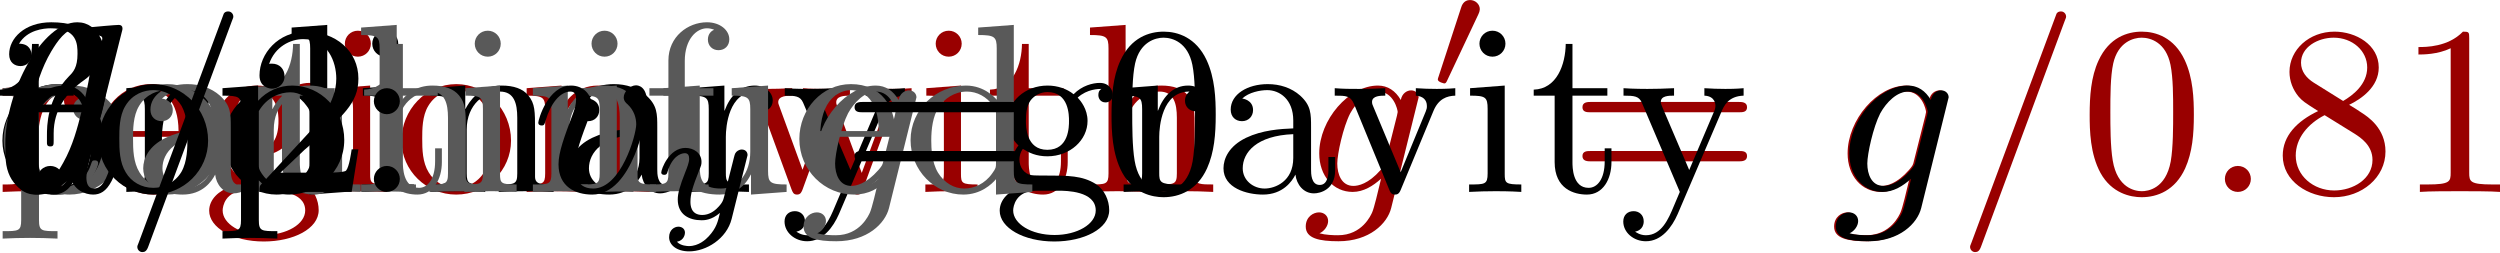
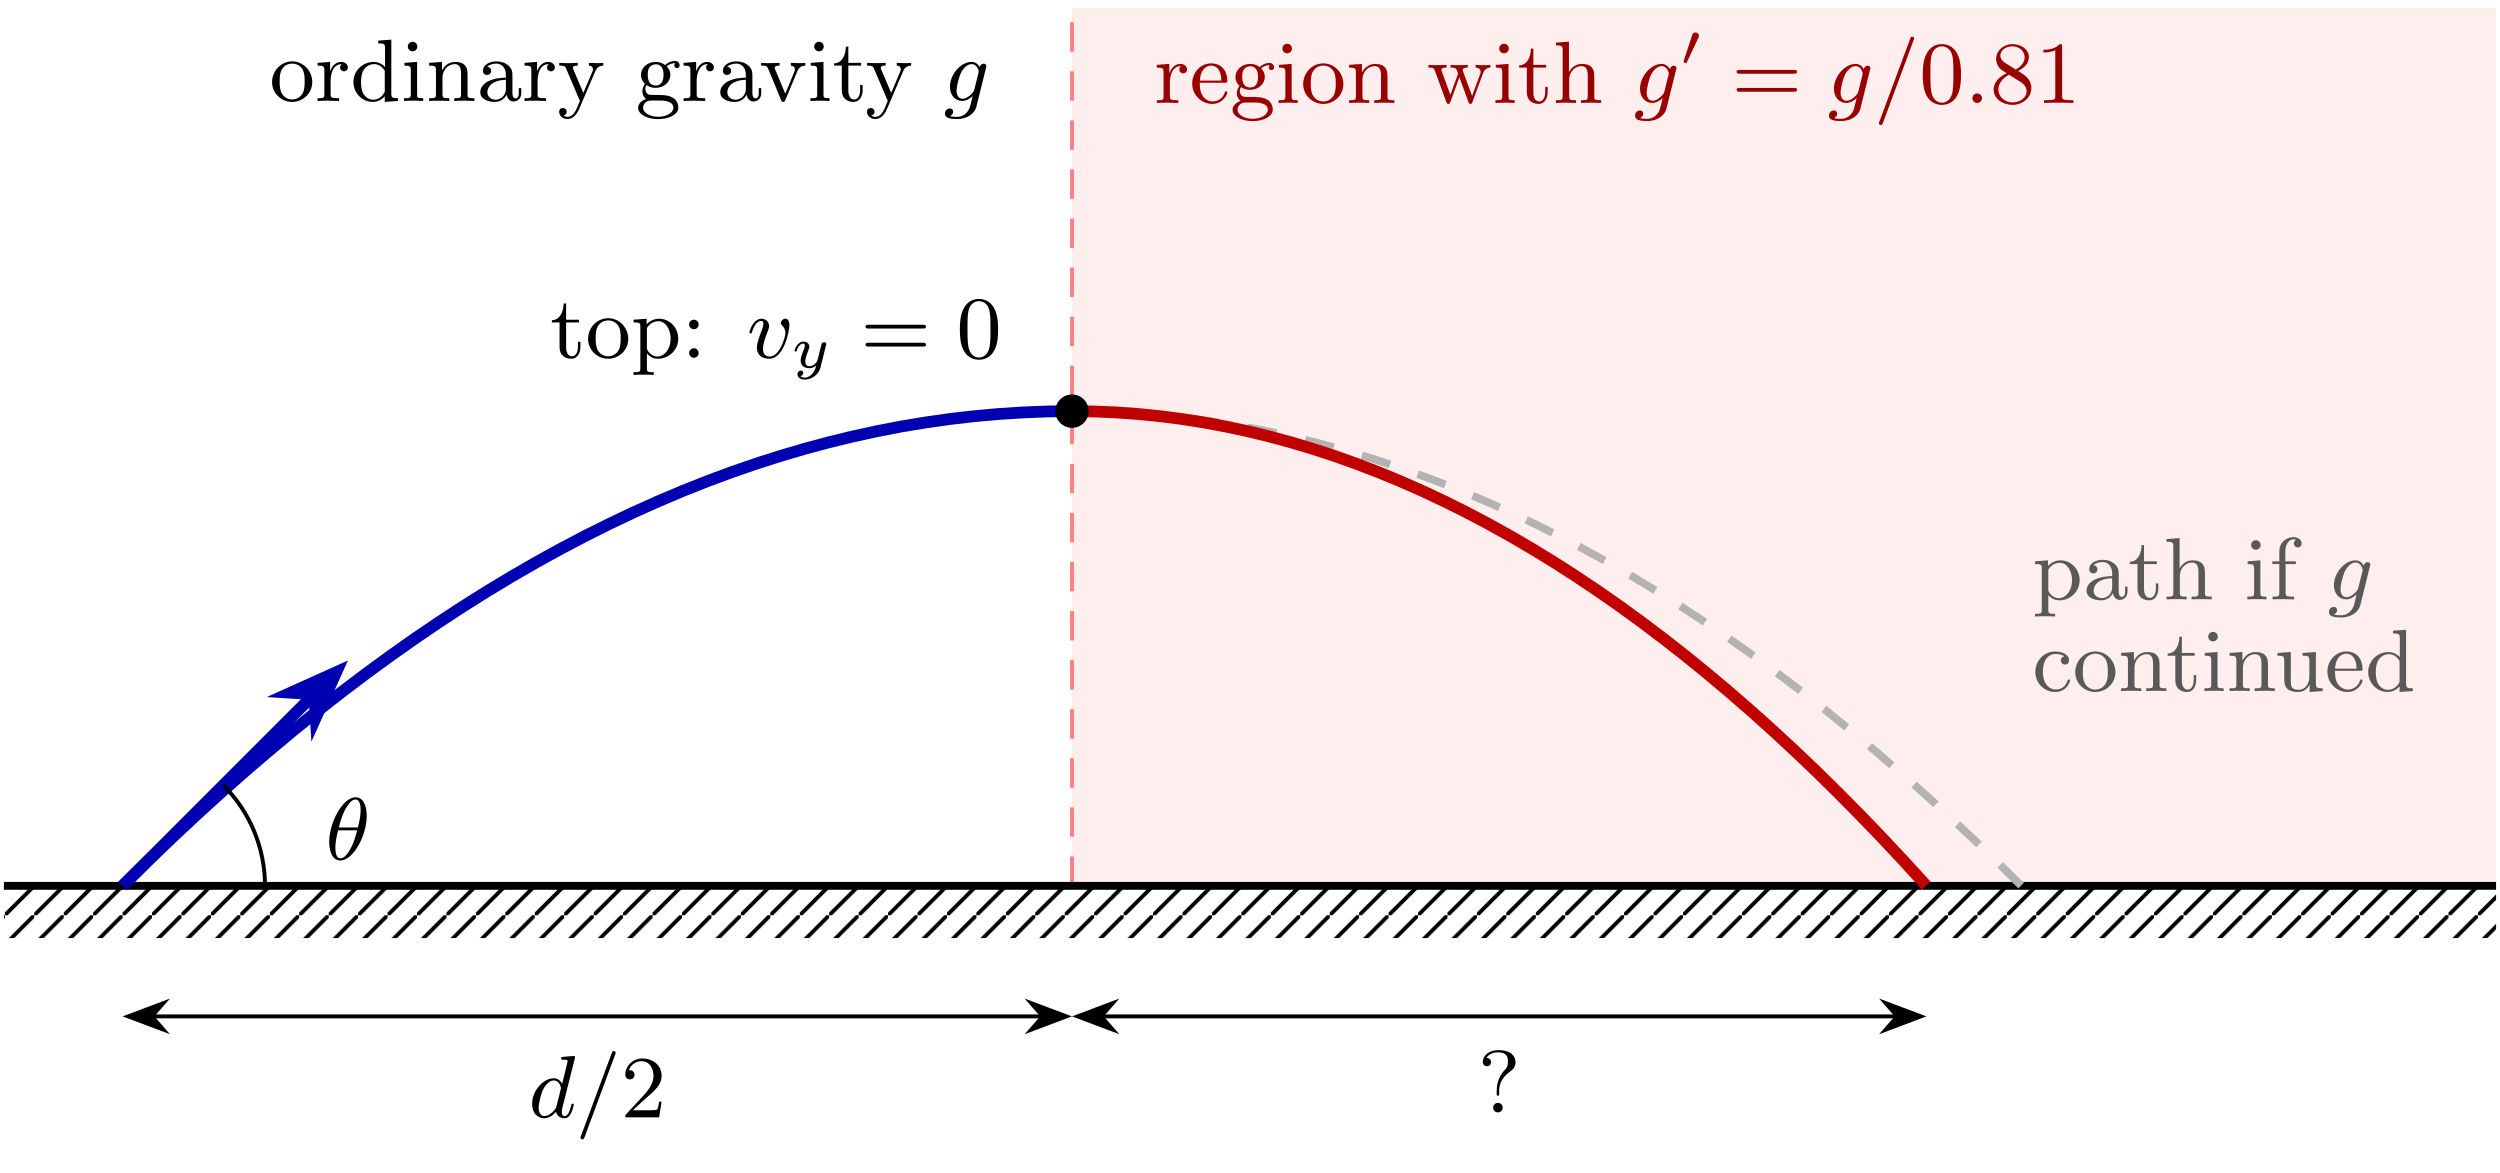
- <svg xmlns="http://www.w3.org/2000/svg" xmlns:xlink="http://www.w3.org/1999/xlink" version="1.1" width="93.15pt" height="9.392pt" viewBox="-55.399 14.762 93.15 9.392">
+ <svg xmlns="http://www.w3.org/2000/svg" xmlns:xlink="http://www.w3.org/1999/xlink" version="1.1" width="253.791pt" height="118.987pt" viewBox="-68.015 -68.015 253.791 118.987">
  <defs>
+     <pattern height="3.0" id="pgfpat3" patternTransform="matrix(1.0 0.0 0.0 1.0 0.0 0.0)" patternUnits="userSpaceOnUse" width="3.0" />
+     <symbol id="pgfsym3">
+       <g stroke-width="0.4">
+         <path d=" M 0.0 0.0 L 3.1 3.1  " fill="none" />
+       </g>
+     </symbol>
    <path id="g1-121" d="M3.563-2.295C3.575-2.337 3.581-2.361 3.581-2.379C3.581-2.451 3.527-2.576 3.365-2.576C3.264-2.576 3.162-2.511 3.12-2.427C3.096-2.385 3.055-2.2 3.025-2.086L2.899-1.59L2.714-.843C2.672-.675 2.648-.58 2.409-.353C2.343-.293 2.152-.137 1.895-.137C1.453-.137 1.453-.526 1.453-.634C1.453-.897 1.524-1.166 1.787-1.823C1.847-1.967 1.865-2.008 1.865-2.116C1.865-2.451 1.566-2.636 1.267-2.636C.658-2.636 .365-1.847 .365-1.716C.365-1.686 .389-1.632 .472-1.632S.574-1.668 .592-1.722C.759-2.301 1.076-2.439 1.243-2.439C1.363-2.439 1.405-2.361 1.405-2.224C1.405-2.098 1.327-1.895 1.261-1.733C1.052-1.207 .98-.933 .98-.717C.98-.149 1.405 .06 1.871 .06C1.955 .06 2.236 .06 2.552-.215C2.475 .114 2.421 .347 2.134 .658C2.026 .777 1.757 1.022 1.399 1.022C1.345 1.022 1.088 1.016 .95 .861C1.213 .813 1.249 .58 1.249 .526C1.249 .365 1.118 .299 1.004 .299C.855 .299 .658 .418 .658 .693C.658 .98 .938 1.219 1.405 1.219C2.038 1.219 2.803 .753 2.989 .006L3.563-2.295Z" />
    <path id="g0-48" d="M1.877-2.809C1.919-2.899 1.931-2.965 1.931-3.001C1.931-3.186 1.763-3.341 1.566-3.341C1.327-3.341 1.255-3.132 1.231-3.049L.395-.49C.383-.454 .365-.406 .365-.383C.365-.281 .604-.233 .61-.233C.664-.233 .687-.287 .711-.335L1.877-2.809Z" />
    <path id="g2-18" d="M4.178-4.438C4.178-5.362 3.873-6.321 3.049-6.321C1.739-6.321 .368-3.766 .368-1.775C.368-1.13 .565 .099 1.497 .099C2.806 .099 4.178-2.43 4.178-4.438ZM1.345-3.255C1.524-3.963 1.713-4.618 2.08-5.236C2.295-5.595 2.627-6.097 3.04-6.097C3.524-6.097 3.56-5.326 3.56-4.985C3.56-4.447 3.416-3.82 3.282-3.255H1.345ZM3.201-2.968C3.058-2.403 2.887-1.731 2.529-1.094C2.295-.672 1.937-.126 1.506-.126C1.121-.126 .995-.592 .995-1.246C.995-1.82 1.139-2.403 1.273-2.968H3.201Z" />
    <path id="g2-58" d="M1.757-.484C1.757-.744 1.551-.968 1.273-.968S.789-.744 .789-.484S.995 0 1.273 0S1.757-.224 1.757-.484Z" />
    <path id="g2-61" d="M4.035-6.366C4.089-6.492 4.089-6.51 4.089-6.528C4.089-6.644 3.999-6.725 3.9-6.725C3.775-6.725 3.739-6.653 3.73-6.635L.565 1.883C.511 2.008 .511 2.026 .511 2.044C.511 2.161 .601 2.242 .699 2.242C.789 2.242 .861 2.206 .924 2.026L4.035-6.366Z" />
    <path id="g2-100" d="M4.698-5.918C4.734-6.043 4.734-6.061 4.734-6.097C4.734-6.178 4.68-6.223 4.6-6.223C4.474-6.223 3.685-6.151 3.506-6.133C3.416-6.124 3.318-6.115 3.318-5.963C3.318-5.846 3.416-5.846 3.56-5.846C3.981-5.846 3.981-5.783 3.981-5.703C3.981-5.64 3.9-5.326 3.856-5.138L3.685-4.447C3.596-4.107 3.506-3.757 3.425-3.407C3.255-3.73 2.977-3.963 2.573-3.963C1.533-3.963 .377-2.726 .377-1.354C.377-.368 1.004 .099 1.605 .099C2.188 .099 2.663-.386 2.806-.556C2.905-.063 3.353 .099 3.64 .099C3.9 .099 4.125-.018 4.322-.395C4.483-.69 4.609-1.246 4.609-1.282C4.609-1.327 4.582-1.39 4.492-1.39C4.385-1.39 4.376-1.345 4.34-1.175C4.142-.395 3.945-.126 3.667-.126C3.443-.126 3.389-.341 3.389-.538C3.389-.655 3.434-.906 3.443-.933L4.698-5.918ZM2.842-1.085C2.806-.941 2.798-.924 2.654-.744C2.331-.359 1.964-.126 1.632-.126C1.193-.126 1.04-.583 1.04-.968C1.04-1.408 1.3-2.439 1.515-2.869C1.802-3.407 2.215-3.739 2.573-3.739C3.174-3.739 3.309-3.013 3.309-2.968S3.291-2.869 3.282-2.833L2.842-1.085Z" />
    <path id="g2-103" d="M4.367-3.524C4.367-3.667 4.25-3.784 4.089-3.784C3.936-3.784 3.748-3.676 3.703-3.425C3.506-3.766 3.219-3.963 2.851-3.963C1.766-3.963 .664-2.69 .664-1.435C.664-.592 1.193 0 1.91 0C2.313 0 2.672-.224 2.968-.493C2.851 0 2.708 .601 2.636 .762C2.591 .861 2.268 1.614 1.363 1.614C1.184 1.614 .897 1.605 .672 1.542C.843 1.47 .995 1.273 .995 1.085C.995 .888 .843 .762 .655 .762C.448 .762 .161 .924 .161 1.291C.161 1.731 .664 1.838 1.381 1.838C2.537 1.838 3.201 1.175 3.344 .601L4.367-3.524ZM3.138-1.166C3.102-1.004 3.093-.986 2.95-.816C2.493-.296 2.116-.224 1.937-.224C1.497-.224 1.336-.655 1.336-1.058C1.336-1.408 1.551-2.412 1.82-2.932C2.053-3.353 2.448-3.739 2.86-3.739C3.434-3.739 3.587-3.058 3.587-2.977C3.587-2.959 3.569-2.887 3.56-2.842L3.138-1.166Z" />
    <path id="g2-118" d="M4.313-3.309C4.313-3.936 3.981-3.972 3.9-3.972C3.676-3.972 3.443-3.73 3.443-3.524C3.443-3.389 3.524-3.318 3.587-3.264C3.829-3.04 3.909-2.753 3.909-2.52C3.909-2.125 3.344-.126 2.304-.126C1.632-.126 1.632-.753 1.632-.915C1.632-1.3 1.757-1.757 2.071-2.573C2.215-2.95 2.251-3.04 2.251-3.21C2.251-3.649 1.919-3.963 1.479-3.963C.619-3.963 .26-2.69 .26-2.582C.26-2.502 .323-2.475 .386-2.475C.484-2.475 .493-2.529 .529-2.645C.717-3.3 1.076-3.739 1.453-3.739C1.632-3.739 1.668-3.622 1.668-3.443C1.668-3.291 1.632-3.129 1.551-2.914C1.228-2.053 1.013-1.479 1.013-1.031C1.013-.188 1.65 .099 2.268 .099C3.775 .099 4.313-2.735 4.313-3.309Z" />
    <path id="g3-48" d="M4.241-2.869C4.241-3.47 4.214-4.241 3.9-4.914C3.506-5.756 2.824-5.972 2.304-5.972C1.766-5.972 1.085-5.756 .69-4.896C.403-4.277 .359-3.551 .359-2.869C.359-2.286 .377-1.417 .762-.708C1.184 .054 1.883 .197 2.295 .197C2.878 .197 3.542-.054 3.918-.879C4.187-1.479 4.241-2.152 4.241-2.869ZM2.304-.027C2.035-.027 1.39-.152 1.219-1.166C1.13-1.695 1.13-2.466 1.13-2.977C1.13-3.587 1.13-4.295 1.237-4.788C1.417-5.586 1.991-5.747 2.295-5.747C2.636-5.747 3.201-5.568 3.371-4.734C3.47-4.241 3.47-3.542 3.47-2.977C3.47-2.421 3.47-1.668 3.38-1.139C3.192-.117 2.529-.027 2.304-.027Z" />
    <path id="g3-49" d="M2.726-5.73C2.726-5.954 2.717-5.972 2.493-5.972C1.937-5.398 1.112-5.398 .834-5.398V-5.12C1.004-5.12 1.551-5.12 2.035-5.353V-.717C2.035-.386 2.008-.278 1.175-.278H.888V0C1.21-.027 2.008-.027 2.376-.027S3.551-.027 3.873 0V-.278H3.587C2.753-.278 2.726-.386 2.726-.717V-5.73Z" />
    <path id="g3-50" d="M4.142-1.587H3.891C3.873-1.47 3.802-.941 3.685-.798C3.631-.717 3.013-.717 2.833-.717H1.237L2.125-1.56C3.596-2.833 4.142-3.309 4.142-4.223C4.142-5.254 3.291-5.972 2.188-5.972C1.157-5.972 .457-5.156 .457-4.34C.457-3.891 .843-3.847 .924-3.847C1.121-3.847 1.39-3.99 1.39-4.313C1.39-4.582 1.201-4.779 .924-4.779C.879-4.779 .852-4.779 .816-4.77C1.031-5.407 1.605-5.694 2.089-5.694C3.004-5.694 3.318-4.842 3.318-4.223C3.318-3.309 2.627-2.564 2.197-2.098L.556-.323C.457-.224 .457-.206 .457 0H3.891L4.142-1.587Z" />
    <path id="g3-56" d="M1.542-4.071C1.273-4.241 1.067-4.483 1.067-4.815C1.067-5.398 1.695-5.747 2.286-5.747C2.977-5.747 3.533-5.263 3.533-4.636S2.995-3.596 2.636-3.389L1.542-4.071ZM2.86-3.246C3.309-3.461 3.963-3.909 3.963-4.636C3.963-5.478 3.12-5.972 2.313-5.972C1.372-5.972 .637-5.299 .637-4.474C.637-4.133 .762-3.811 .977-3.551C1.13-3.38 1.184-3.344 1.704-3.013C.915-2.636 .386-2.089 .386-1.354C.386-.403 1.327 .197 2.295 .197C3.335 .197 4.214-.538 4.214-1.506C4.214-2.376 3.551-2.806 3.327-2.95C3.228-3.022 2.968-3.183 2.86-3.246ZM1.946-2.86L3.075-2.161C3.282-2.026 3.73-1.739 3.73-1.193C3.73-.484 3.013-.054 2.304-.054C1.524-.054 .87-.61 .87-1.354C.87-2 1.318-2.537 1.946-2.86Z" />
    <path id="g3-58" d="M1.757-3.38C1.757-3.649 1.542-3.865 1.273-3.865S.789-3.649 .789-3.38C.789-3.12 1.004-2.896 1.273-2.896S1.757-3.12 1.757-3.38ZM1.757-.484C1.757-.744 1.542-.968 1.273-.968S.789-.744 .789-.484C.789-.215 1.004 0 1.273 0S1.757-.215 1.757-.484Z" />
    <path id="g3-61" d="M6.348-2.968C6.474-2.968 6.644-2.968 6.644-3.156C6.644-3.353 6.447-3.353 6.312-3.353H.843C.708-3.353 .511-3.353 .511-3.156C.511-2.968 .69-2.968 .807-2.968H6.348ZM6.312-1.139C6.447-1.139 6.644-1.139 6.644-1.336C6.644-1.524 6.474-1.524 6.348-1.524H.807C.69-1.524 .511-1.524 .511-1.336C.511-1.139 .708-1.139 .843-1.139H6.312Z" />
    <path id="g3-63" d="M1.919-1.838C1.919-1.775 1.919-1.695 2.044-1.695S2.17-1.757 2.17-1.919V-2.188C2.17-3.049 2.636-3.703 3.309-4.169C3.587-4.367 3.829-4.645 3.829-5.102C3.829-5.649 3.443-6.321 2.08-6.321C1.085-6.321 .511-5.721 .511-5.129C.511-4.815 .726-4.689 .933-4.689C1.166-4.689 1.345-4.86 1.345-5.102C1.345-5.245 1.273-5.523 .879-5.523C1.184-6.034 1.793-6.097 2.062-6.097C3.049-6.097 3.058-5.505 3.058-5.147C3.058-4.636 2.896-4.465 2.744-4.313C1.919-3.47 1.919-2.457 1.919-2.089V-1.838ZM2.529-.484C2.529-.753 2.313-.968 2.044-.968S1.56-.753 1.56-.484S1.775 0 2.044 0S2.529-.215 2.529-.484Z" />
    <path id="g3-97" d="M3.067-.646C3.111-.269 3.371 .054 3.757 .054C3.981 .054 4.546-.081 4.546-.798V-1.3H4.295V-.807C4.295-.708 4.295-.26 3.972-.26S3.649-.69 3.649-.834V-2.403C3.649-2.914 3.649-3.219 3.246-3.587C2.914-3.882 2.484-4.017 2.035-4.017C1.282-4.017 .655-3.64 .655-3.067C.655-2.789 .843-2.636 1.076-2.636C1.318-2.636 1.488-2.815 1.488-3.049C1.488-3.434 1.094-3.479 1.085-3.479C1.327-3.712 1.757-3.793 2.017-3.793C2.475-3.793 2.986-3.452 2.986-2.663V-2.367C2.502-2.349 1.829-2.304 1.228-2.017C.583-1.704 .386-1.237 .386-.879C.386-.143 1.255 .099 1.856 .099C2.6 .099 2.941-.395 3.067-.646ZM2.986-1.264C2.986-.395 2.313-.126 1.919-.126C1.497-.126 1.103-.43 1.103-.879C1.103-1.47 1.614-2.098 2.986-2.152V-1.264Z" />
    <path id="g3-99" d="M3.264-3.524C3.075-3.488 2.896-3.362 2.896-3.102C2.896-2.869 3.075-2.69 3.309-2.69S3.73-2.842 3.73-3.12C3.73-3.676 3.102-4.017 2.313-4.017C1.166-4.017 .305-3.058 .305-1.937C.305-.78 1.237 .099 2.295 .099C3.542 .099 3.829-.986 3.829-1.067C3.829-1.175 3.73-1.175 3.703-1.175C3.604-1.175 3.604-1.157 3.551-1.004C3.344-.386 2.842-.152 2.385-.152C1.811-.152 1.076-.619 1.076-1.946C1.076-3.344 1.793-3.766 2.331-3.766C2.448-3.766 2.932-3.748 3.264-3.524Z" />
    <path id="g3-100" d="M3.488-1.076C3.488-.915 3.488-.888 3.353-.699C3.075-.296 2.663-.126 2.304-.126C1.919-.126 1.56-.341 1.327-.717C1.094-1.103 1.076-1.632 1.076-1.919C1.076-2.34 1.13-2.815 1.363-3.174C1.56-3.461 1.928-3.739 2.403-3.739C2.78-3.739 3.138-3.551 3.38-3.21C3.488-3.067 3.488-3.058 3.488-2.887V-1.076ZM3.515-3.434C3.47-3.488 3.067-3.963 2.367-3.963C1.264-3.963 .305-3.084 .305-1.928C.305-.807 1.201 .099 2.268 .099C2.923 .099 3.327-.287 3.488-.475V.099L4.842 0V-.278C4.232-.278 4.151-.341 4.151-.78V-6.223L2.824-6.124V-5.846C3.434-5.846 3.515-5.783 3.515-5.344V-3.434Z" />
    <path id="g3-101" d="M3.587-2.053C3.784-2.053 3.829-2.053 3.829-2.242C3.829-3.165 3.327-4.017 2.179-4.017C1.103-4.017 .26-3.084 .26-1.973C.26-.798 1.201 .099 2.295 .099S3.829-.861 3.829-1.067C3.829-1.13 3.784-1.184 3.703-1.184C3.613-1.184 3.587-1.121 3.578-1.085C3.273-.17 2.475-.152 2.34-.152C1.91-.152 1.542-.395 1.336-.699C1.04-1.139 1.031-1.677 1.031-2.053H3.587ZM1.04-2.268C1.121-3.649 1.928-3.793 2.179-3.793C2.672-3.793 3.21-3.416 3.219-2.268H1.04Z" />
    <path id="g3-102" d="M2.69-3.587V-3.865H1.623V-4.878C1.623-5.694 2.062-6.097 2.448-6.097C2.537-6.097 2.627-6.079 2.717-6.043C2.627-6.007 2.484-5.9 2.484-5.676C2.484-5.443 2.654-5.281 2.878-5.281C3.12-5.281 3.282-5.452 3.282-5.685C3.282-6.025 2.941-6.321 2.448-6.321C1.748-6.321 1.013-5.792 1.013-4.896V-3.865H.305V-3.587H1.013V-.69C1.013-.278 .915-.278 .323-.278V0C.798-.018 .915-.027 1.372-.027C1.731-.027 1.946-.018 2.511 0V-.278H2.331C1.677-.278 1.65-.377 1.65-.708V-3.587H2.69Z" />
    <path id="g3-103" d="M1.121-1.605C1.345-1.462 1.623-1.327 2.035-1.327C2.887-1.327 3.533-1.937 3.533-2.645C3.533-3.084 3.282-3.389 3.165-3.515C3.524-3.838 3.945-3.838 4.053-3.838C4.008-3.811 3.936-3.766 3.936-3.604C3.936-3.506 3.999-3.335 4.205-3.335C4.331-3.335 4.474-3.425 4.474-3.613C4.474-3.784 4.349-4.062 3.99-4.062C3.73-4.062 3.327-3.963 3.013-3.64C2.771-3.838 2.421-3.963 2.044-3.963C1.193-3.963 .547-3.353 .547-2.645C.547-2.188 .816-1.865 .959-1.731C.941-1.713 .69-1.399 .69-.986C.69-.681 .834-.359 1.076-.197C.619-.054 .26 .278 .26 .699C.26 1.336 1.148 1.847 2.295 1.847C3.398 1.847 4.34 1.372 4.34 .681C4.34 .314 4.169-.081 3.838-.296C3.335-.61 2.815-.61 1.964-.61C1.784-.61 1.497-.61 1.426-.628C1.166-.681 .995-.924 .995-1.21C.995-1.354 1.04-1.488 1.121-1.605ZM2.035-1.569C1.237-1.569 1.237-2.448 1.237-2.645C1.237-2.887 1.255-3.192 1.408-3.407C1.542-3.587 1.784-3.721 2.035-3.721C2.842-3.721 2.842-2.851 2.842-2.645S2.842-1.569 2.035-1.569ZM2.448-.045C2.735-.045 3.838-.036 3.838 .69C3.838 1.201 3.147 1.605 2.304 1.605C1.426 1.605 .762 1.184 .762 .69C.762 .547 .852-.045 1.623-.045H2.448Z" />
    <path id="g3-104" d="M1.641-6.223L.314-6.124V-5.846C.924-5.846 1.004-5.783 1.004-5.344V-.69C1.004-.278 .906-.278 .314-.278V0C.735-.018 .906-.027 1.336-.027S1.883-.018 2.358 0V-.278C1.766-.278 1.668-.278 1.668-.69V-2.322C1.668-3.273 2.34-3.739 2.905-3.739C3.434-3.739 3.551-3.3 3.551-2.762V-.69C3.551-.278 3.452-.278 2.86-.278V0C3.282-.018 3.452-.027 3.882-.027S4.429-.018 4.905 0V-.278C4.447-.278 4.223-.278 4.214-.556V-2.277C4.214-3.022 4.214-3.282 3.963-3.596C3.757-3.847 3.416-3.963 2.968-3.963C2.367-3.963 1.928-3.649 1.65-3.147H1.641V-6.223Z" />
    <path id="g3-105" d="M1.65-3.963L.359-3.865V-3.587C.933-3.587 1.013-3.533 1.013-3.093V-.69C1.013-.278 .915-.278 .323-.278V0C.726-.018 .915-.027 1.309-.027C1.453-.027 1.829-.027 2.268 0V-.278C1.686-.278 1.65-.323 1.65-.672V-3.963ZM1.677-5.523C1.677-5.792 1.462-6.007 1.193-6.007C.915-6.007 .708-5.783 .708-5.523S.915-5.039 1.193-5.039C1.462-5.039 1.677-5.254 1.677-5.523Z" />
    <path id="g3-110" d="M1.668-2.322C1.668-3.273 2.34-3.739 2.905-3.739C3.434-3.739 3.551-3.3 3.551-2.762V-.69C3.551-.278 3.452-.278 2.86-.278V0C3.282-.018 3.452-.027 3.882-.027S4.429-.018 4.905 0V-.278C4.447-.278 4.223-.278 4.214-.556V-2.277C4.214-3.022 4.214-3.282 3.963-3.596C3.757-3.847 3.416-3.963 2.968-3.963C2.134-3.963 1.748-3.344 1.623-3.093H1.614V-3.963L.314-3.865V-3.587C.924-3.587 1.004-3.524 1.004-3.084V-.69C1.004-.278 .906-.278 .314-.278V0C.735-.018 .906-.027 1.336-.027S1.883-.018 2.358 0V-.278C1.766-.278 1.668-.278 1.668-.69V-2.322Z" />
    <path id="g3-111" d="M4.34-1.91C4.34-3.084 3.407-4.017 2.304-4.017C1.166-4.017 .26-3.058 .26-1.91C.26-.789 1.193 .099 2.295 .099C3.434 .099 4.34-.807 4.34-1.91ZM2.304-.152C1.856-.152 1.479-.377 1.273-.726C1.04-1.103 1.031-1.578 1.031-1.991C1.031-2.322 1.031-2.833 1.255-3.201C1.524-3.658 1.973-3.793 2.295-3.793C2.806-3.793 3.174-3.506 3.353-3.201C3.56-2.824 3.569-2.367 3.569-1.991C3.569-1.659 3.569-1.139 3.344-.744C3.093-.332 2.681-.152 2.304-.152Z" />
    <path id="g3-112" d="M1.623-3.013C1.928-3.533 2.421-3.712 2.798-3.712C3.497-3.712 4.035-2.905 4.035-1.937C4.035-.915 3.425-.126 2.699-.126C2.295-.126 1.955-.359 1.739-.672C1.623-.852 1.623-.87 1.623-1.04V-3.013ZM1.623-.43C1.856-.197 2.161 .099 2.753 .099C3.82 .099 4.806-.762 4.806-1.937C4.806-3.067 3.927-3.963 2.869-3.963C2.385-3.963 1.937-3.766 1.596-3.398V-3.963L.269-3.865V-3.587C.906-3.587 .959-3.533 .959-3.147V1.049C.959 1.462 .861 1.462 .269 1.462V1.739C.69 1.722 .861 1.713 1.291 1.713S1.838 1.722 2.313 1.739V1.462C1.722 1.462 1.623 1.462 1.623 1.049V-.43Z" />
    <path id="g3-114" d="M1.596-2.053C1.596-2.421 1.695-3.739 2.717-3.739V-3.73C2.699-3.721 2.555-3.613 2.555-3.398C2.555-3.156 2.744-3.004 2.95-3.004C3.138-3.004 3.344-3.138 3.344-3.407C3.344-3.694 3.075-3.963 2.672-3.963C2.134-3.963 1.757-3.587 1.551-3.031H1.542V-3.963L.269-3.865V-3.587C.879-3.587 .959-3.524 .959-3.084V-.69C.959-.278 .861-.278 .269-.278V0C.744-.018 .861-.027 1.318-.027C1.677-.027 1.892-.018 2.457 0V-.278H2.277C1.623-.278 1.596-.377 1.596-.708V-2.053Z" />
    <path id="g3-116" d="M2.914-3.587V-3.865H1.614V-5.514H1.363C1.354-4.761 1.04-3.838 .17-3.811V-3.587H.95V-1.112C.95-.108 1.677 .099 2.152 .099C2.753 .099 3.067-.475 3.067-1.112V-1.623H2.815V-1.139C2.815-.475 2.537-.152 2.215-.152C1.614-.152 1.614-.941 1.614-1.103V-3.587H2.914Z" />
    <path id="g3-117" d="M3.551-1.497C3.551-.699 3.102-.126 2.457-.126C1.713-.126 1.668-.511 1.668-.995V-3.963L.314-3.865V-3.587C1.004-3.587 1.004-3.56 1.004-2.762V-1.417C1.004-.834 1.004-.457 1.417-.143C1.677 .036 2.044 .099 2.403 .099C2.869 .099 3.309-.108 3.569-.646H3.578V.099L4.905 0V-.278C4.295-.278 4.214-.341 4.214-.78V-3.963L2.86-3.865V-3.587C3.47-3.587 3.551-3.524 3.551-3.084V-1.497Z" />
    <path id="g3-118" d="M1.614-3.183C1.587-3.237 1.569-3.291 1.569-3.353C1.569-3.587 1.892-3.587 2.062-3.587V-3.865C1.677-3.847 1.47-3.838 1.076-3.838C.762-3.838 .502-3.838 .179-3.865V-3.587C.601-3.587 .771-3.587 .906-3.255L2.215-.072C2.268 .072 2.34 .099 2.421 .099S2.573 .081 2.636-.072L3.856-3.013C4.044-3.47 4.358-3.578 4.671-3.587V-3.865C4.402-3.838 3.999-3.838 3.981-3.838C3.73-3.838 3.452-3.847 3.201-3.865V-3.587C3.461-3.569 3.613-3.434 3.613-3.201C3.613-3.111 3.604-3.093 3.569-2.995L2.636-.735L1.614-3.183Z" />
    <path id="g3-119" d="M5.712-2.995C5.909-3.542 6.276-3.578 6.465-3.587V-3.865C6.106-3.838 6.088-3.838 5.792-3.838C5.452-3.838 5.326-3.838 4.967-3.865V-3.587C5.353-3.578 5.478-3.335 5.478-3.156C5.478-3.067 5.461-3.013 5.434-2.95L4.609-.708L3.703-3.165C3.658-3.282 3.658-3.309 3.658-3.335C3.658-3.569 3.936-3.587 4.169-3.587V-3.865C3.757-3.838 3.389-3.838 3.246-3.838C2.968-3.838 2.708-3.838 2.421-3.865V-3.587C2.708-3.587 2.887-3.578 2.986-3.452C3.067-3.353 3.183-2.995 3.183-2.968C3.183-2.95 3.138-2.851 3.138-2.842L2.403-.825L1.551-3.156C1.497-3.291 1.497-3.309 1.497-3.344C1.497-3.587 1.847-3.587 2.017-3.587V-3.865C1.605-3.847 1.399-3.838 1.04-3.838C.744-3.838 .484-3.838 .179-3.865V-3.587C.61-3.587 .726-3.569 .834-3.264L1.991-.099C2.035 .009 2.062 .099 2.197 .099S2.367 0 2.403-.09L3.318-2.6L4.241-.09C4.277 0 4.313 .099 4.447 .099S4.609 .009 4.645-.081L5.712-2.995Z" />
    <path id="g3-121" d="M1.632-3.165C1.578-3.291 1.578-3.335 1.578-3.353C1.578-3.587 1.883-3.587 2.071-3.587V-3.865C1.632-3.847 1.453-3.838 1.076-3.838C1.049-3.838 .538-3.838 .188-3.865V-3.587C.592-3.587 .762-3.569 .87-3.327L2.286 0L2.062 .529C1.865 1.004 1.605 1.614 1.022 1.614C.798 1.614 .646 1.497 .619 1.479C.69 1.47 .941 1.399 .941 1.094C.941 .861 .771 .717 .565 .717C.341 .717 .179 .861 .179 1.103C.179 1.506 .556 1.838 1.022 1.838C1.605 1.838 1.991 1.318 2.206 .825L3.829-2.968C3.927-3.201 4.089-3.569 4.663-3.587V-3.865C4.376-3.838 4.098-3.838 3.981-3.838C3.73-3.838 3.452-3.847 3.201-3.865V-3.587C3.613-3.569 3.613-3.246 3.613-3.21C3.613-3.111 3.578-3.022 3.542-2.95L2.636-.816L1.632-3.165Z" />
  </defs>
  <g id="page1">
-     <g fill="#900">
-       <use x="-55.569" y="21.913" xlink:href="#g3-114" />
-       <use x="-51.965" y="21.913" xlink:href="#g3-101" />
-       <use x="-47.865" y="21.913" xlink:href="#g3-103" />
-       <use x="-43.258" y="21.913" xlink:href="#g3-105" />
-       <use x="-40.698" y="21.913" xlink:href="#g3-111" />
-       <use x="-36.09" y="21.913" xlink:href="#g3-110" />
-       <use x="-27.899" y="21.913" xlink:href="#g3-119" />
-       <use x="-21.243" y="21.913" xlink:href="#g3-105" />
-       <use x="-18.683" y="21.913" xlink:href="#g3-116" />
-       <use x="-15.1" y="21.913" xlink:href="#g3-104" />
-       <use x="-6.908" y="21.913" xlink:href="#g2-103" />
-       <use x="-2.192" y="18.104" xlink:href="#g0-48" />
-       <use x="3.052" y="21.913" xlink:href="#g3-61" />
-       <use x="12.779" y="21.913" xlink:href="#g2-103" />
-       <use x="17.495" y="21.913" xlink:href="#g2-61" />
-       <use x="22.103" y="21.913" xlink:href="#g3-48" />
-       <use x="26.711" y="21.913" xlink:href="#g2-58" />
-       <use x="29.27" y="21.913" xlink:href="#g3-56" />
-       <use x="33.878" y="21.913" xlink:href="#g3-49" />
+     <g stroke-miterlimit="10" transform="translate(-55.56914,21.91297)scale(0.996264,-0.996264)">
+       <g fill="#000" stroke="#000">
+         <g stroke-width="0.4">
+           <g fill="#fee" stroke="#fee">
+             <path d="M 96.74 0.0 M 96.74 0.0 L 96.74 89.484 L 241.85 89.484 L 241.85 0.0 Z M 241.85 89.484" stroke="none" />
+           </g>
+           <g fill="#ff8080" stroke="#ff8080">
+             <g stroke-dasharray="3.0,2.0" stroke-dashoffset="0.0">
+               <path d="M 96.74 0.0 L 96.74 89.484" fill="none" />
+             </g>
+           </g>
+           <g fill="#900" stroke="#900">
+             <g fill="#900" stroke="#900">
+ </g>
+             <g transform="translate(105.1099,79.77556)">
+               <g stroke="none" transform="scale(-1.00375,1.00375)translate(-55.56914,21.91297)scale(-1,-1)">
+                 <g fill="#900">
+                   <g stroke="none">
+                     <g fill="#900">
+                       <use x="-55.569" y="21.913" xlink:href="#g3-114" />
+                       <use x="-51.965" y="21.913" xlink:href="#g3-101" />
+                       <use x="-47.865" y="21.913" xlink:href="#g3-103" />
+                       <use x="-43.258" y="21.913" xlink:href="#g3-105" />
+                       <use x="-40.698" y="21.913" xlink:href="#g3-111" />
+                       <use x="-36.09" y="21.913" xlink:href="#g3-110" />
+                       <use x="-27.899" y="21.913" xlink:href="#g3-119" />
+                       <use x="-21.243" y="21.913" xlink:href="#g3-105" />
+                       <use x="-18.683" y="21.913" xlink:href="#g3-116" />
+                       <use x="-15.1" y="21.913" xlink:href="#g3-104" />
+                       <use x="-6.908" y="21.913" xlink:href="#g2-103" />
+                       <use x="-2.192" y="18.104" xlink:href="#g0-48" />
+                       <use x="3.052" y="21.913" xlink:href="#g3-61" />
+                       <use x="12.779" y="21.913" xlink:href="#g2-103" />
+                       <use x="17.495" y="21.913" xlink:href="#g2-61" />
+                       <use x="22.103" y="21.913" xlink:href="#g3-48" />
+                       <use x="26.711" y="21.913" xlink:href="#g2-58" />
+                       <use x="29.27" y="21.913" xlink:href="#g3-56" />
+                       <use x="33.878" y="21.913" xlink:href="#g3-49" />
+                     </g>
+                   </g>
+                 </g>
+               </g>
+             </g>
+           </g>
+           <g transform="translate(14.97029,79.97887)">
+             <g stroke="none" transform="scale(-1.00375,1.00375)translate(-55.56914,21.91297)scale(-1,-1)">
+               <g fill="#000">
+                 <g stroke="none">
+                   <use x="-55.569" y="21.913" xlink:href="#g3-111" />
+                   <use x="-50.961" y="21.913" xlink:href="#g3-114" />
+                   <use x="-47.357" y="21.913" xlink:href="#g3-100" />
+                   <use x="-42.237" y="21.913" xlink:href="#g3-105" />
+                   <use x="-39.677" y="21.913" xlink:href="#g3-110" />
+                   <use x="-34.558" y="21.913" xlink:href="#g3-97" />
+                   <use x="-29.95" y="21.913" xlink:href="#g3-114" />
+                   <use x="-26.346" y="21.913" xlink:href="#g3-121" />
+                   <use x="-18.41" y="21.913" xlink:href="#g3-103" />
+                   <use x="-13.802" y="21.913" xlink:href="#g3-114" />
+                   <use x="-10.198" y="21.913" xlink:href="#g3-97" />
+                   <use x="-5.846" y="21.913" xlink:href="#g3-118" />
+                   <use x="-.983" y="21.913" xlink:href="#g3-105" />
+                   <use x="1.577" y="21.913" xlink:href="#g3-116" />
+                   <use x="4.905" y="21.913" xlink:href="#g3-121" />
+                   <use x="12.841" y="21.913" xlink:href="#g2-103" />
+                 </g>
+               </g>
+             </g>
+           </g>
+           <g stroke-width="0.8">
+             <path d="M -12.092 0.0 L 241.85 0.0" fill="none" />
+           </g>
+           <pattern id="pgfupat1" xlink:href="#pgfpat3">
+             <g fill="#000" stroke="#000">
+               <use xlink:href="#pgfsym3" />
+             </g>
+           </pattern>
+           <g fill="url(#pgfupat1)">
+             <path d="M -12.092 -5.321 M -12.092 -5.321 L -12.092 0.0 L 241.85 0.0 L 241.85 -5.321 Z M 241.85 0.0" stroke="none" />
+           </g>
+           <g stroke-width="1.2">
+             <g fill="#0000b3" stroke="#0000b3">
+               <path d="M 0.0 0.0 C 0.0 0.0 1.792 1.778 2.48 2.448 C 3.169 3.119 4.272 4.18 4.961 4.833 C 5.649 5.486 6.753 6.519 7.441 7.154 C 8.129 7.79 9.233 8.794 9.921 9.412 C 10.609 10.03 11.713 11.006 12.401 11.606 C 13.09 12.207 14.193 13.155 14.882 13.737 C 15.57 14.319 16.674 15.239 17.362 15.804 C 18.05 16.369 19.154 17.26 19.842 17.807 C 20.53 18.354 21.634 19.218 22.322 19.747 C 23.011 20.276 24.114 21.111 24.803 21.623 C 25.491 22.135 26.595 22.941 27.283 23.435 C 27.971 23.93 29.075 24.708 29.763 25.185 C 30.452 25.661 31.555 26.411 32.244 26.87 C 32.932 27.329 34.036 28.05 34.724 28.492 C 35.412 28.933 36.516 29.626 37.204 30.05 C 37.892 30.474 38.996 31.139 39.684 31.545 C 40.373 31.951 41.476 32.587 42.165 32.976 C 42.853 33.364 43.957 33.972 44.645 34.343 C 45.333 34.714 46.437 35.294 47.125 35.647 C 47.813 36 48.917 36.552 49.606 36.887 C 50.294 37.222 51.398 37.746 52.086 38.064 C 52.774 38.382 53.878 38.877 54.566 39.177 C 55.254 39.477 56.358 39.944 57.046 40.227 C 57.735 40.509 58.838 40.948 59.527 41.212 C 60.215 41.477 61.319 41.887 62.007 42.134 C 62.695 42.382 63.799 42.764 64.487 42.993 C 65.175 43.223 66.279 43.577 66.967 43.788 C 67.656 44 68.759 44.326 69.448 44.52 C 70.136 44.714 71.24 45.011 71.928 45.188 C 72.616 45.364 73.72 45.633 74.408 45.792 C 75.097 45.951 76.2 46.192 76.889 46.333 C 77.577 46.474 78.681 46.687 79.369 46.81 C 80.057 46.934 81.161 47.118 81.849 47.224 C 82.537 47.33 83.641 47.485 84.329 47.574 C 85.018 47.662 86.121 47.789 86.81 47.86 C 87.498 47.931 88.602 48.03 89.29 48.083 C 89.978 48.136 91.082 48.207 91.77 48.242 C 92.458 48.278 93.562 48.32 94.251 48.338 C 94.939 48.356 96.731 48.37 96.731 48.37" fill="none" />
+             </g>
+           </g>
+           <g stroke-width="0.8">
+             <g fill="#b3b3b3" stroke="#b3b3b3">
+               <g stroke-dasharray="3.0,3.0" stroke-dashoffset="0.0">
+                 <path d="M 96.74 48.37 C 96.74 48.37 98.532 48.356 99.22 48.338 C 99.909 48.32 101.012 48.278 101.701 48.243 C 102.389 48.207 103.493 48.137 104.181 48.084 C 104.869 48.031 105.973 47.932 106.661 47.861 C 107.349 47.791 108.453 47.663 109.141 47.575 C 109.83 47.487 110.933 47.331 111.622 47.225 C 112.31 47.119 113.414 46.935 114.102 46.812 C 114.79 46.688 115.894 46.476 116.582 46.335 C 117.27 46.194 118.374 45.953 119.062 45.795 C 119.751 45.636 120.855 45.367 121.543 45.19 C 122.231 45.014 123.335 44.717 124.023 44.522 C 124.711 44.328 125.815 44.003 126.503 43.791 C 127.192 43.58 128.295 43.226 128.984 42.996 C 129.672 42.767 130.776 42.385 131.464 42.138 C 132.152 41.891 133.256 41.481 133.944 41.216 C 134.632 40.951 135.736 40.513 136.424 40.23 C 137.113 39.948 138.216 39.481 138.905 39.181 C 139.593 38.881 140.697 38.386 141.385 38.068 C 142.073 37.75 143.177 37.227 143.865 36.892 C 144.554 36.556 145.657 36.004 146.346 35.652 C 147.034 35.299 148.138 34.719 148.826 34.348 C 149.514 33.978 150.618 33.369 151.306 32.981 C 151.994 32.593 153.098 31.956 153.786 31.55 C 154.475 31.144 155.578 30.479 156.267 30.056 C 156.955 29.632 158.059 28.939 158.747 28.498 C 159.435 28.056 160.539 27.335 161.227 26.876 C 161.915 26.417 163.019 25.667 163.707 25.191 C 164.396 24.715 165.5 23.936 166.188 23.442 C 166.876 22.948 167.98 22.142 168.668 21.63 C 169.356 21.118 170.46 20.283 171.148 19.754 C 171.837 19.225 172.94 18.361 173.629 17.814 C 174.317 17.267 175.421 16.376 176.109 15.811 C 176.797 15.247 177.901 14.327 178.589 13.745 C 179.277 13.162 180.381 12.214 181.069 11.614 C 181.758 11.014 182.861 10.038 183.55 9.42 C 184.238 8.803 185.342 7.798 186.03 7.163 C 186.718 6.528 187.822 5.495 188.51 4.842 C 189.198 4.189 190.302 3.128 190.991 2.457 C 191.679 1.787 193.471 0.009 193.471 0.009" fill="none" />
+               </g>
+             </g>
+           </g>
+           <g fill="#595959" stroke="#595959">
+             <g fill="#595959" stroke="#595959">
+ </g>
+             <g transform="translate(194.5944,29.19057)">
+               <g stroke="none" transform="scale(-1.00375,1.00375)translate(-55.56914,21.91297)scale(-1,-1)">
+                 <g fill="#595959">
+                   <g stroke="none">
+                     <g fill="#595959">
+                       <use x="-55.569" y="21.913" xlink:href="#g3-112" />
+                       <use x="-50.449" y="21.913" xlink:href="#g3-97" />
+                       <use x="-45.842" y="21.913" xlink:href="#g3-116" />
+                       <use x="-42.258" y="21.913" xlink:href="#g3-104" />
+                       <use x="-34.067" y="21.913" xlink:href="#g3-105" />
+                       <use x="-31.507" y="21.913" xlink:href="#g3-102" />
+                       <use x="-25.619" y="21.913" xlink:href="#g2-103" />
+                     </g>
+                   </g>
+                 </g>
+               </g>
+             </g>
+           </g>
+           <g fill="#595959" stroke="#595959">
+             <g fill="#595959" stroke="#595959">
+ </g>
+             <g transform="translate(194.5944,19.85066)">
+               <g stroke="none" transform="scale(-1.00375,1.00375)translate(-55.56914,21.91297)scale(-1,-1)">
+                 <g fill="#595959">
+                   <g stroke="none">
+                     <g fill="#595959">
+                       <use x="-55.569" y="21.913" xlink:href="#g3-99" />
+                       <use x="-51.473" y="21.913" xlink:href="#g3-111" />
+                       <use x="-46.866" y="21.913" xlink:href="#g3-110" />
+                       <use x="-42.002" y="21.913" xlink:href="#g3-116" />
+                       <use x="-38.418" y="21.913" xlink:href="#g3-105" />
+                       <use x="-35.858" y="21.913" xlink:href="#g3-110" />
+                       <use x="-30.995" y="21.913" xlink:href="#g3-117" />
+                       <use x="-25.875" y="21.913" xlink:href="#g3-101" />
+                       <use x="-21.776" y="21.913" xlink:href="#g3-100" />
+                     </g>
+                   </g>
+                 </g>
+               </g>
+             </g>
+           </g>
+           <g stroke-width="1.2">
+             <g fill="#c00000" stroke="#c00000">
+               <path d="M 96.74 48.37 C 96.74 48.37 98.353 48.356 98.972 48.338 C 99.591 48.321 100.585 48.278 101.204 48.243 C 101.823 48.208 102.816 48.137 103.436 48.084 C 104.055 48.031 105.048 47.932 105.668 47.861 C 106.287 47.791 107.28 47.664 107.9 47.575 C 108.519 47.487 109.512 47.332 110.132 47.226 C 110.751 47.12 111.744 46.936 112.363 46.813 C 112.983 46.689 113.976 46.477 114.595 46.336 C 115.215 46.195 116.208 45.954 116.827 45.796 C 117.447 45.637 118.44 45.368 119.059 45.192 C 119.679 45.015 120.672 44.718 121.291 44.524 C 121.91 44.33 122.904 44.005 123.523 43.793 C 124.142 43.581 125.136 43.228 125.755 42.998 C 126.374 42.769 127.368 42.387 127.987 42.14 C 128.606 41.893 129.599 41.483 130.219 41.218 C 130.838 40.954 131.831 40.515 132.451 40.233 C 133.07 39.951 134.063 39.484 134.683 39.184 C 135.302 38.884 136.295 38.389 136.915 38.071 C 137.534 37.754 138.527 37.231 139.146 36.896 C 139.766 36.56 140.759 36.009 141.378 35.656 C 141.998 35.303 142.991 34.723 143.61 34.353 C 144.23 33.982 145.223 33.374 145.842 32.986 C 146.462 32.598 147.455 31.961 148.074 31.555 C 148.693 31.15 149.687 30.485 150.306 30.061 C 150.925 29.638 151.919 28.945 152.538 28.504 C 153.157 28.063 154.151 27.342 154.77 26.883 C 155.389 26.424 156.382 25.675 157.002 25.198 C 157.621 24.722 158.614 23.944 159.234 23.45 C 159.853 22.956 160.846 22.15 161.466 21.638 C 162.085 21.127 163.078 20.292 163.698 19.763 C 164.317 19.234 165.31 18.371 165.929 17.824 C 166.549 17.277 167.542 16.386 168.161 15.821 C 168.781 15.257 169.774 14.337 170.393 13.755 C 171.013 13.173 172.006 12.225 172.625 11.626 C 173.245 11.026 174.238 10.05 174.857 9.432 C 175.476 8.815 176.47 7.811 177.089 7.175 C 177.708 6.54 178.702 5.508 179.321 4.855 C 179.94 4.203 180.934 3.142 181.553 2.471 C 182.172 1.801 183.785 0.024 183.785 0.024" fill="none" />
+             </g>
+           </g>
+           <path d="M 96.74 48.37 M 98.44 48.37 C 98.44 49.309 97.679 50.07 96.74 50.07 C 95.801 50.07 95.04 49.309 95.04 48.37 C 95.04 47.431 95.801 46.67 96.74 46.67 C 97.679 46.67 98.44 47.431 98.44 48.37 Z M 96.74 48.37" stroke="none" />
+           <g transform="translate(43.57278,53.80891)">
+             <g stroke="none" transform="scale(-1.00375,1.00375)translate(-55.56914,21.91297)scale(-1,-1)">
+               <g fill="#000">
+                 <g stroke="none">
+                   <use x="-55.569" y="21.913" xlink:href="#g3-116" />
+                   <use x="-51.985" y="21.913" xlink:href="#g3-111" />
+                   <use x="-47.378" y="21.913" xlink:href="#g3-112" />
+                   <use x="-42.258" y="21.913" xlink:href="#g3-58" />
+                   <use x="-35.602" y="21.913" xlink:href="#g2-118" />
+                   <use x="-31.126" y="22.909" xlink:href="#g1-121" />
+                   <use x="-24.069" y="21.913" xlink:href="#g3-61" />
+                   <use x="-14.342" y="21.913" xlink:href="#g3-48" />
+                 </g>
+               </g>
+             </g>
+           </g>
+           <g stroke-width="1.2">
+             <g fill="#0000b3" stroke="#0000b3">
+               <path d="M 0.0 0.0 L 19.316 19.316" fill="none" />
+               <g transform="matrix(0.7071,0.7071,-0.7071,0.7071,17.03598,17.03598)">
+                 <g stroke-dasharray="none" stroke-dashoffset="0.0">
+                   <g stroke-linejoin="miter">
+                     <path d=" M 6.691 0.0 L 1.938 1.802 L 3.524 0.0 L 1.938 -1.802 Z  " />
+                   </g>
+                 </g>
+               </g>
+             </g>
+           </g>
+           <path d="M 14.511 0.0 C 14.511 3.848 12.982 7.54 10.261 10.261" fill="none" />
+           <g transform="translate(20.68227,2.67952)">
+             <g stroke="none" transform="scale(-1.00375,1.00375)translate(-55.56914,21.91297)scale(-1,-1)">
+               <g fill="#000">
+                 <g stroke="none">
+                   <use x="-55.569" y="21.913" xlink:href="#g2-18" />
+                 </g>
+               </g>
+             </g>
+           </g>
+           <path d="M 3.075 -13.302 L 93.665 -13.302" fill="none" />
+           <g transform="matrix(-1.0,0.0,0.0,-1.0,4.79997,-13.30182)">
+             <g stroke-dasharray="none" stroke-dashoffset="0.0">
+               <g stroke-linejoin="miter">
+                 <path d=" M 4.23 0.0 L 0.646 1.351 L 1.825 0.0 L 0.646 -1.351 Z  " />
+               </g>
+             </g>
+           </g>
+           <g transform="translate(91.94005,-13.30182)">
+             <g stroke-dasharray="none" stroke-dashoffset="0.0">
+               <g stroke-linejoin="miter">
+                 <path d=" M 4.23 0.0 L 0.646 1.351 L 1.825 0.0 L 0.646 -1.351 Z  " />
+               </g>
+             </g>
+           </g>
+           <g transform="translate(41.34871,-23.5848)">
+             <g stroke="none" transform="scale(-1.00375,1.00375)translate(-55.56914,21.91297)scale(-1,-1)">
+               <g fill="#000">
+                 <g stroke="none">
+                   <use x="-55.569" y="21.913" xlink:href="#g2-100" />
+                   <use x="-50.794" y="21.913" xlink:href="#g2-61" />
+                   <use x="-46.187" y="21.913" xlink:href="#g3-50" />
+                 </g>
+               </g>
+             </g>
+           </g>
+           <path d="M 99.815 -13.302 L 180.731 -13.302" fill="none" />
+           <g transform="matrix(-1.0,0.0,0.0,-1.0,101.54,-13.30182)">
+             <g stroke-dasharray="none" stroke-dashoffset="0.0">
+               <g stroke-linejoin="miter">
+                 <path d=" M 4.23 0.0 L 0.646 1.351 L 1.825 0.0 L 0.646 -1.351 Z  " />
+               </g>
+             </g>
+           </g>
+           <g transform="translate(179.0062,-13.30182)">
+             <g stroke-dasharray="none" stroke-dashoffset="0.0">
+               <g stroke-linejoin="miter">
+                 <path d=" M 4.23 0.0 L 0.646 1.351 L 1.825 0.0 L 0.646 -1.351 Z  " />
+               </g>
+             </g>
+           </g>
+           <g transform="translate(138.0891,-23.0848)">
+             <g stroke="none" transform="scale(-1.00375,1.00375)translate(-55.56914,21.91297)scale(-1,-1)">
+               <g fill="#000">
+                 <g stroke="none">
+                   <use x="-55.569" y="21.913" xlink:href="#g3-63" />
+                 </g>
+               </g>
+             </g>
+           </g>
+         </g>
+       </g>
    </g>
-     <use x="-55.569" y="21.913" xlink:href="#g3-111" />
-     <use x="-50.961" y="21.913" xlink:href="#g3-114" />
-     <use x="-47.357" y="21.913" xlink:href="#g3-100" />
-     <use x="-42.237" y="21.913" xlink:href="#g3-105" />
-     <use x="-39.677" y="21.913" xlink:href="#g3-110" />
-     <use x="-34.558" y="21.913" xlink:href="#g3-97" />
-     <use x="-29.95" y="21.913" xlink:href="#g3-114" />
-     <use x="-26.346" y="21.913" xlink:href="#g3-121" />
-     <use x="-18.41" y="21.913" xlink:href="#g3-103" />
-     <use x="-13.802" y="21.913" xlink:href="#g3-114" />
-     <use x="-10.198" y="21.913" xlink:href="#g3-97" />
-     <use x="-5.846" y="21.913" xlink:href="#g3-118" />
-     <use x="-.983" y="21.913" xlink:href="#g3-105" />
-     <use x="1.577" y="21.913" xlink:href="#g3-116" />
-     <use x="4.905" y="21.913" xlink:href="#g3-121" />
-     <use x="12.841" y="21.913" xlink:href="#g2-103" />
-     <g fill="#595959">
-       <use x="-55.569" y="21.913" xlink:href="#g3-112" />
-       <use x="-50.449" y="21.913" xlink:href="#g3-97" />
-       <use x="-45.842" y="21.913" xlink:href="#g3-116" />
-       <use x="-42.258" y="21.913" xlink:href="#g3-104" />
-       <use x="-34.067" y="21.913" xlink:href="#g3-105" />
-       <use x="-31.507" y="21.913" xlink:href="#g3-102" />
-       <use x="-25.619" y="21.913" xlink:href="#g2-103" />
-     </g>
-     <g fill="#595959">
-       <use x="-55.569" y="21.913" xlink:href="#g3-99" />
-       <use x="-51.473" y="21.913" xlink:href="#g3-111" />
-       <use x="-46.866" y="21.913" xlink:href="#g3-110" />
-       <use x="-42.002" y="21.913" xlink:href="#g3-116" />
-       <use x="-38.418" y="21.913" xlink:href="#g3-105" />
-       <use x="-35.858" y="21.913" xlink:href="#g3-110" />
-       <use x="-30.995" y="21.913" xlink:href="#g3-117" />
-       <use x="-25.875" y="21.913" xlink:href="#g3-101" />
-       <use x="-21.776" y="21.913" xlink:href="#g3-100" />
-     </g>
-     <use x="-55.569" y="21.913" xlink:href="#g3-116" />
-     <use x="-51.985" y="21.913" xlink:href="#g3-111" />
-     <use x="-47.378" y="21.913" xlink:href="#g3-112" />
-     <use x="-42.258" y="21.913" xlink:href="#g3-58" />
-     <use x="-35.602" y="21.913" xlink:href="#g2-118" />
-     <use x="-31.126" y="22.909" xlink:href="#g1-121" />
-     <use x="-24.069" y="21.913" xlink:href="#g3-61" />
-     <use x="-14.342" y="21.913" xlink:href="#g3-48" />
-     <use x="-55.569" y="21.913" xlink:href="#g2-18" />
-     <use x="-55.569" y="21.913" xlink:href="#g2-100" />
-     <use x="-50.794" y="21.913" xlink:href="#g2-61" />
-     <use x="-46.187" y="21.913" xlink:href="#g3-50" />
-     <use x="-55.569" y="21.913" xlink:href="#g3-63" />
  </g>
</svg>
